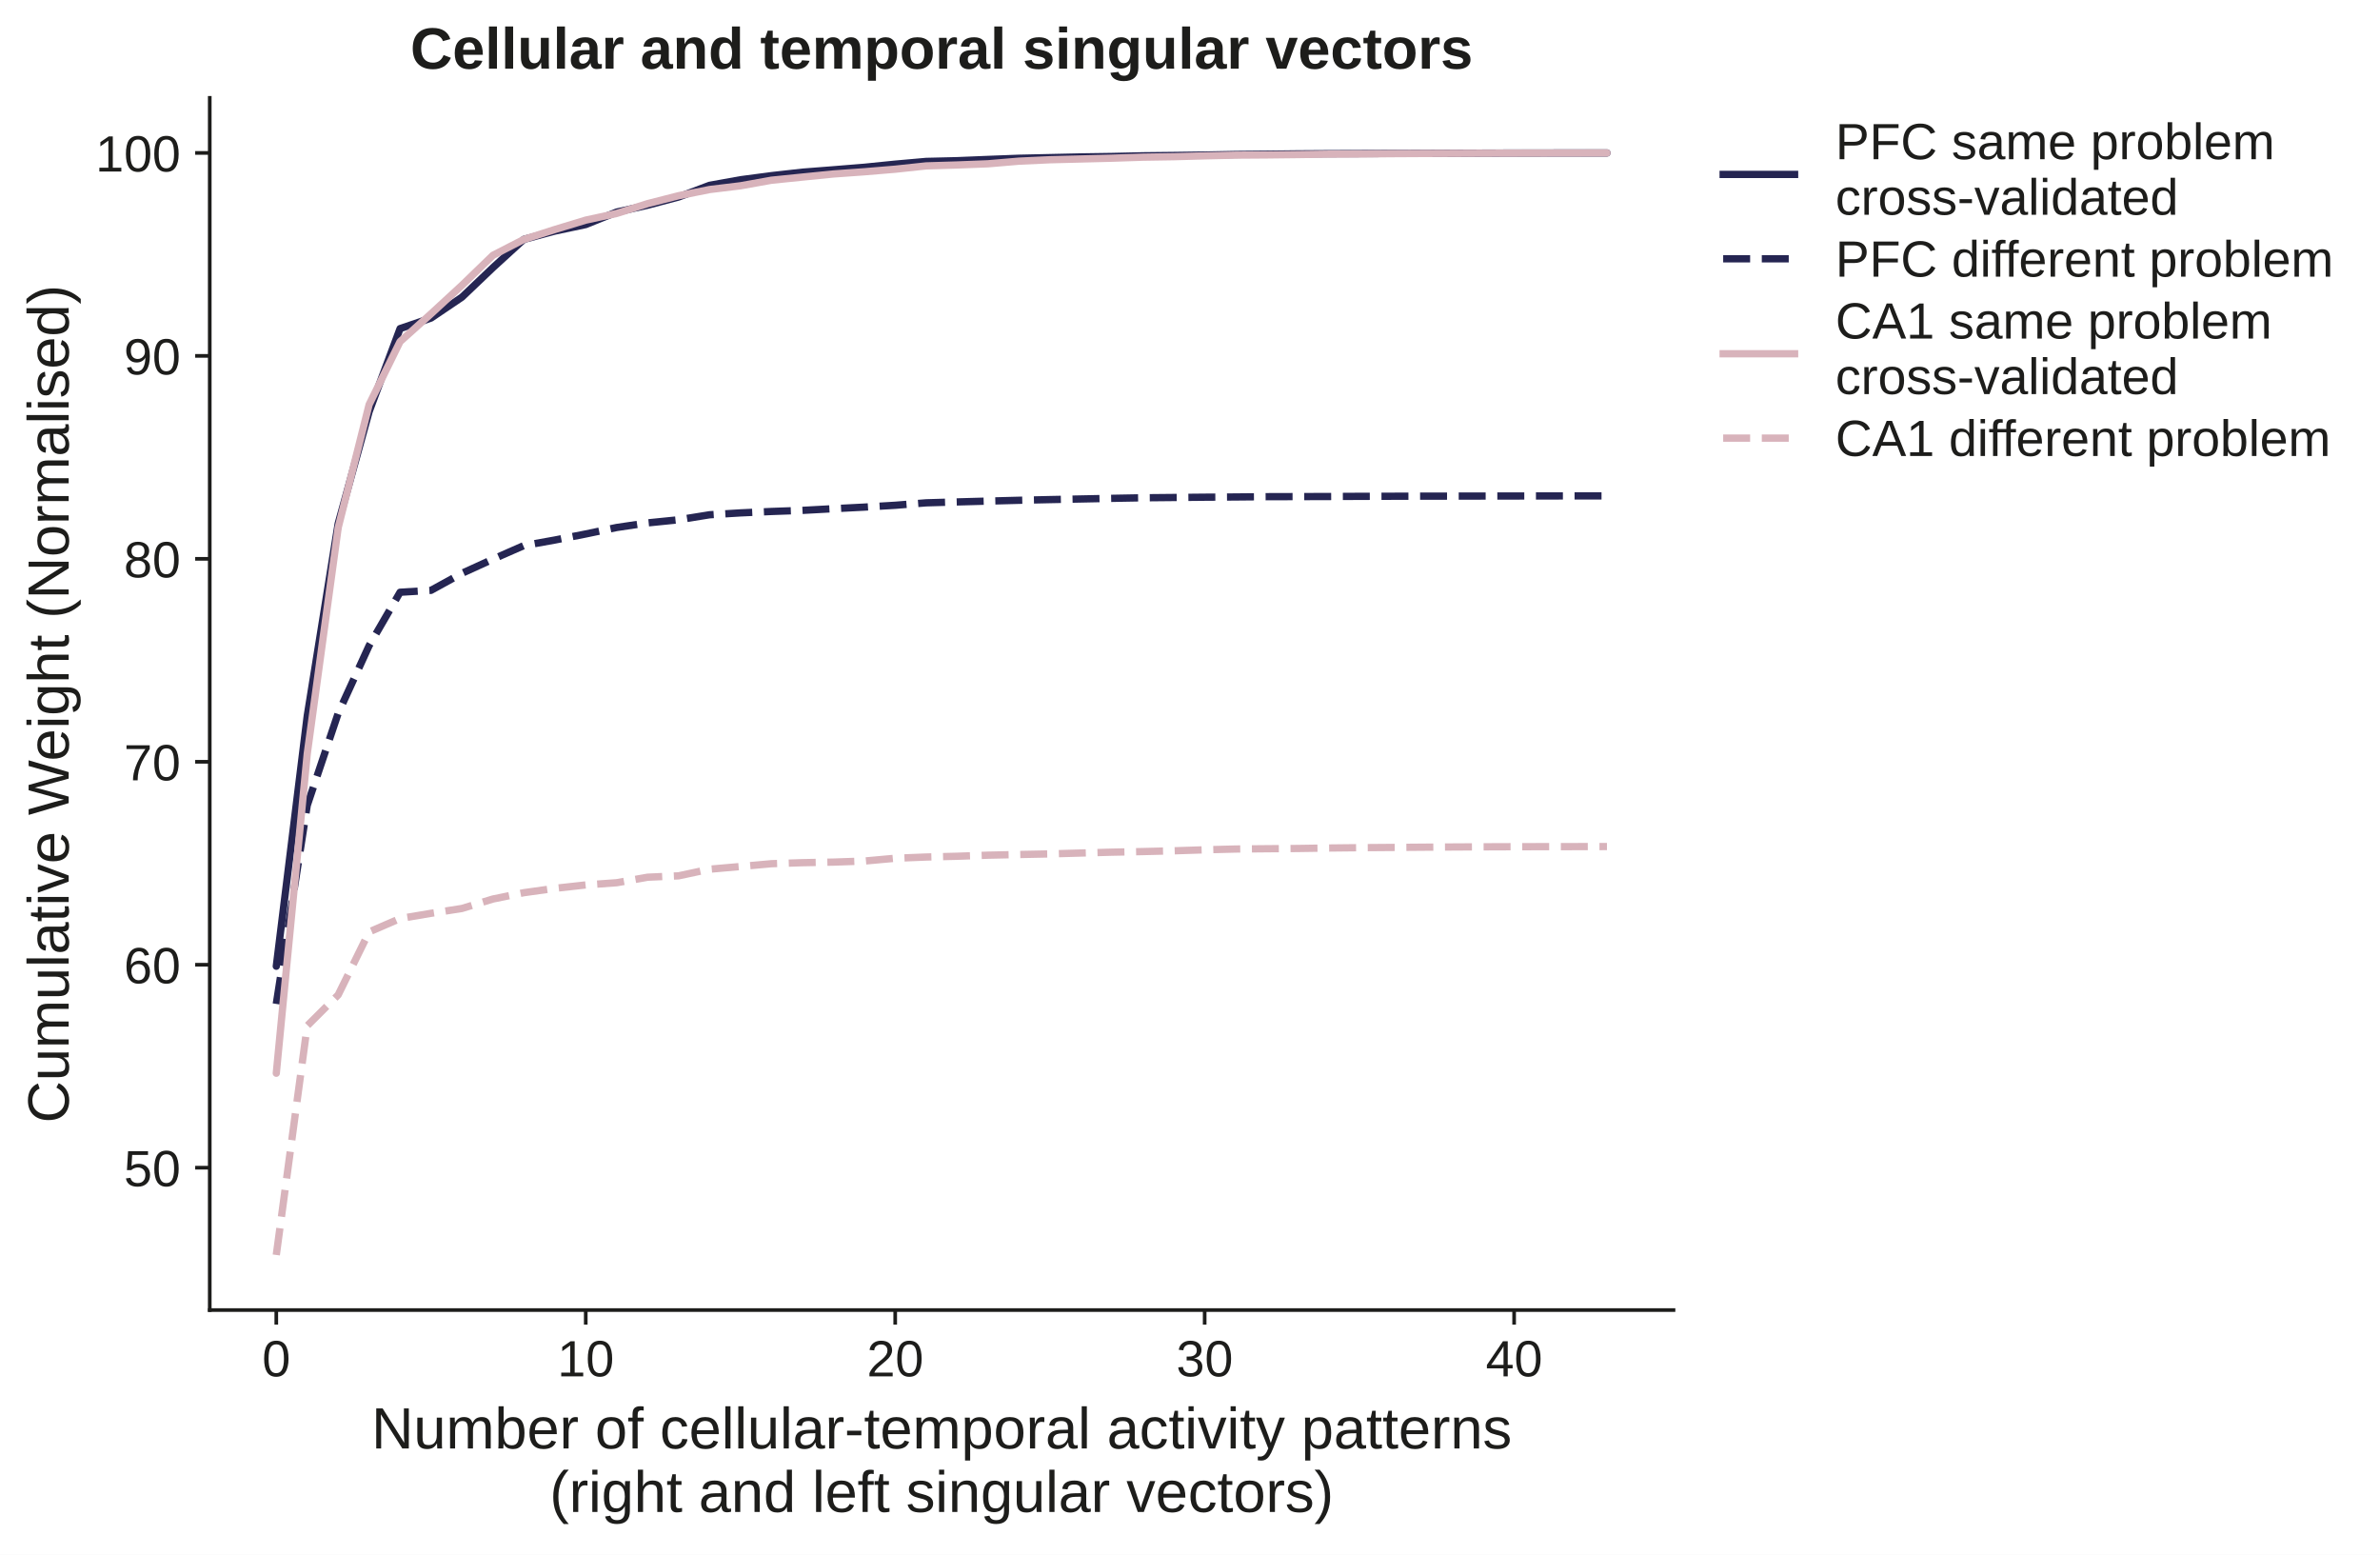
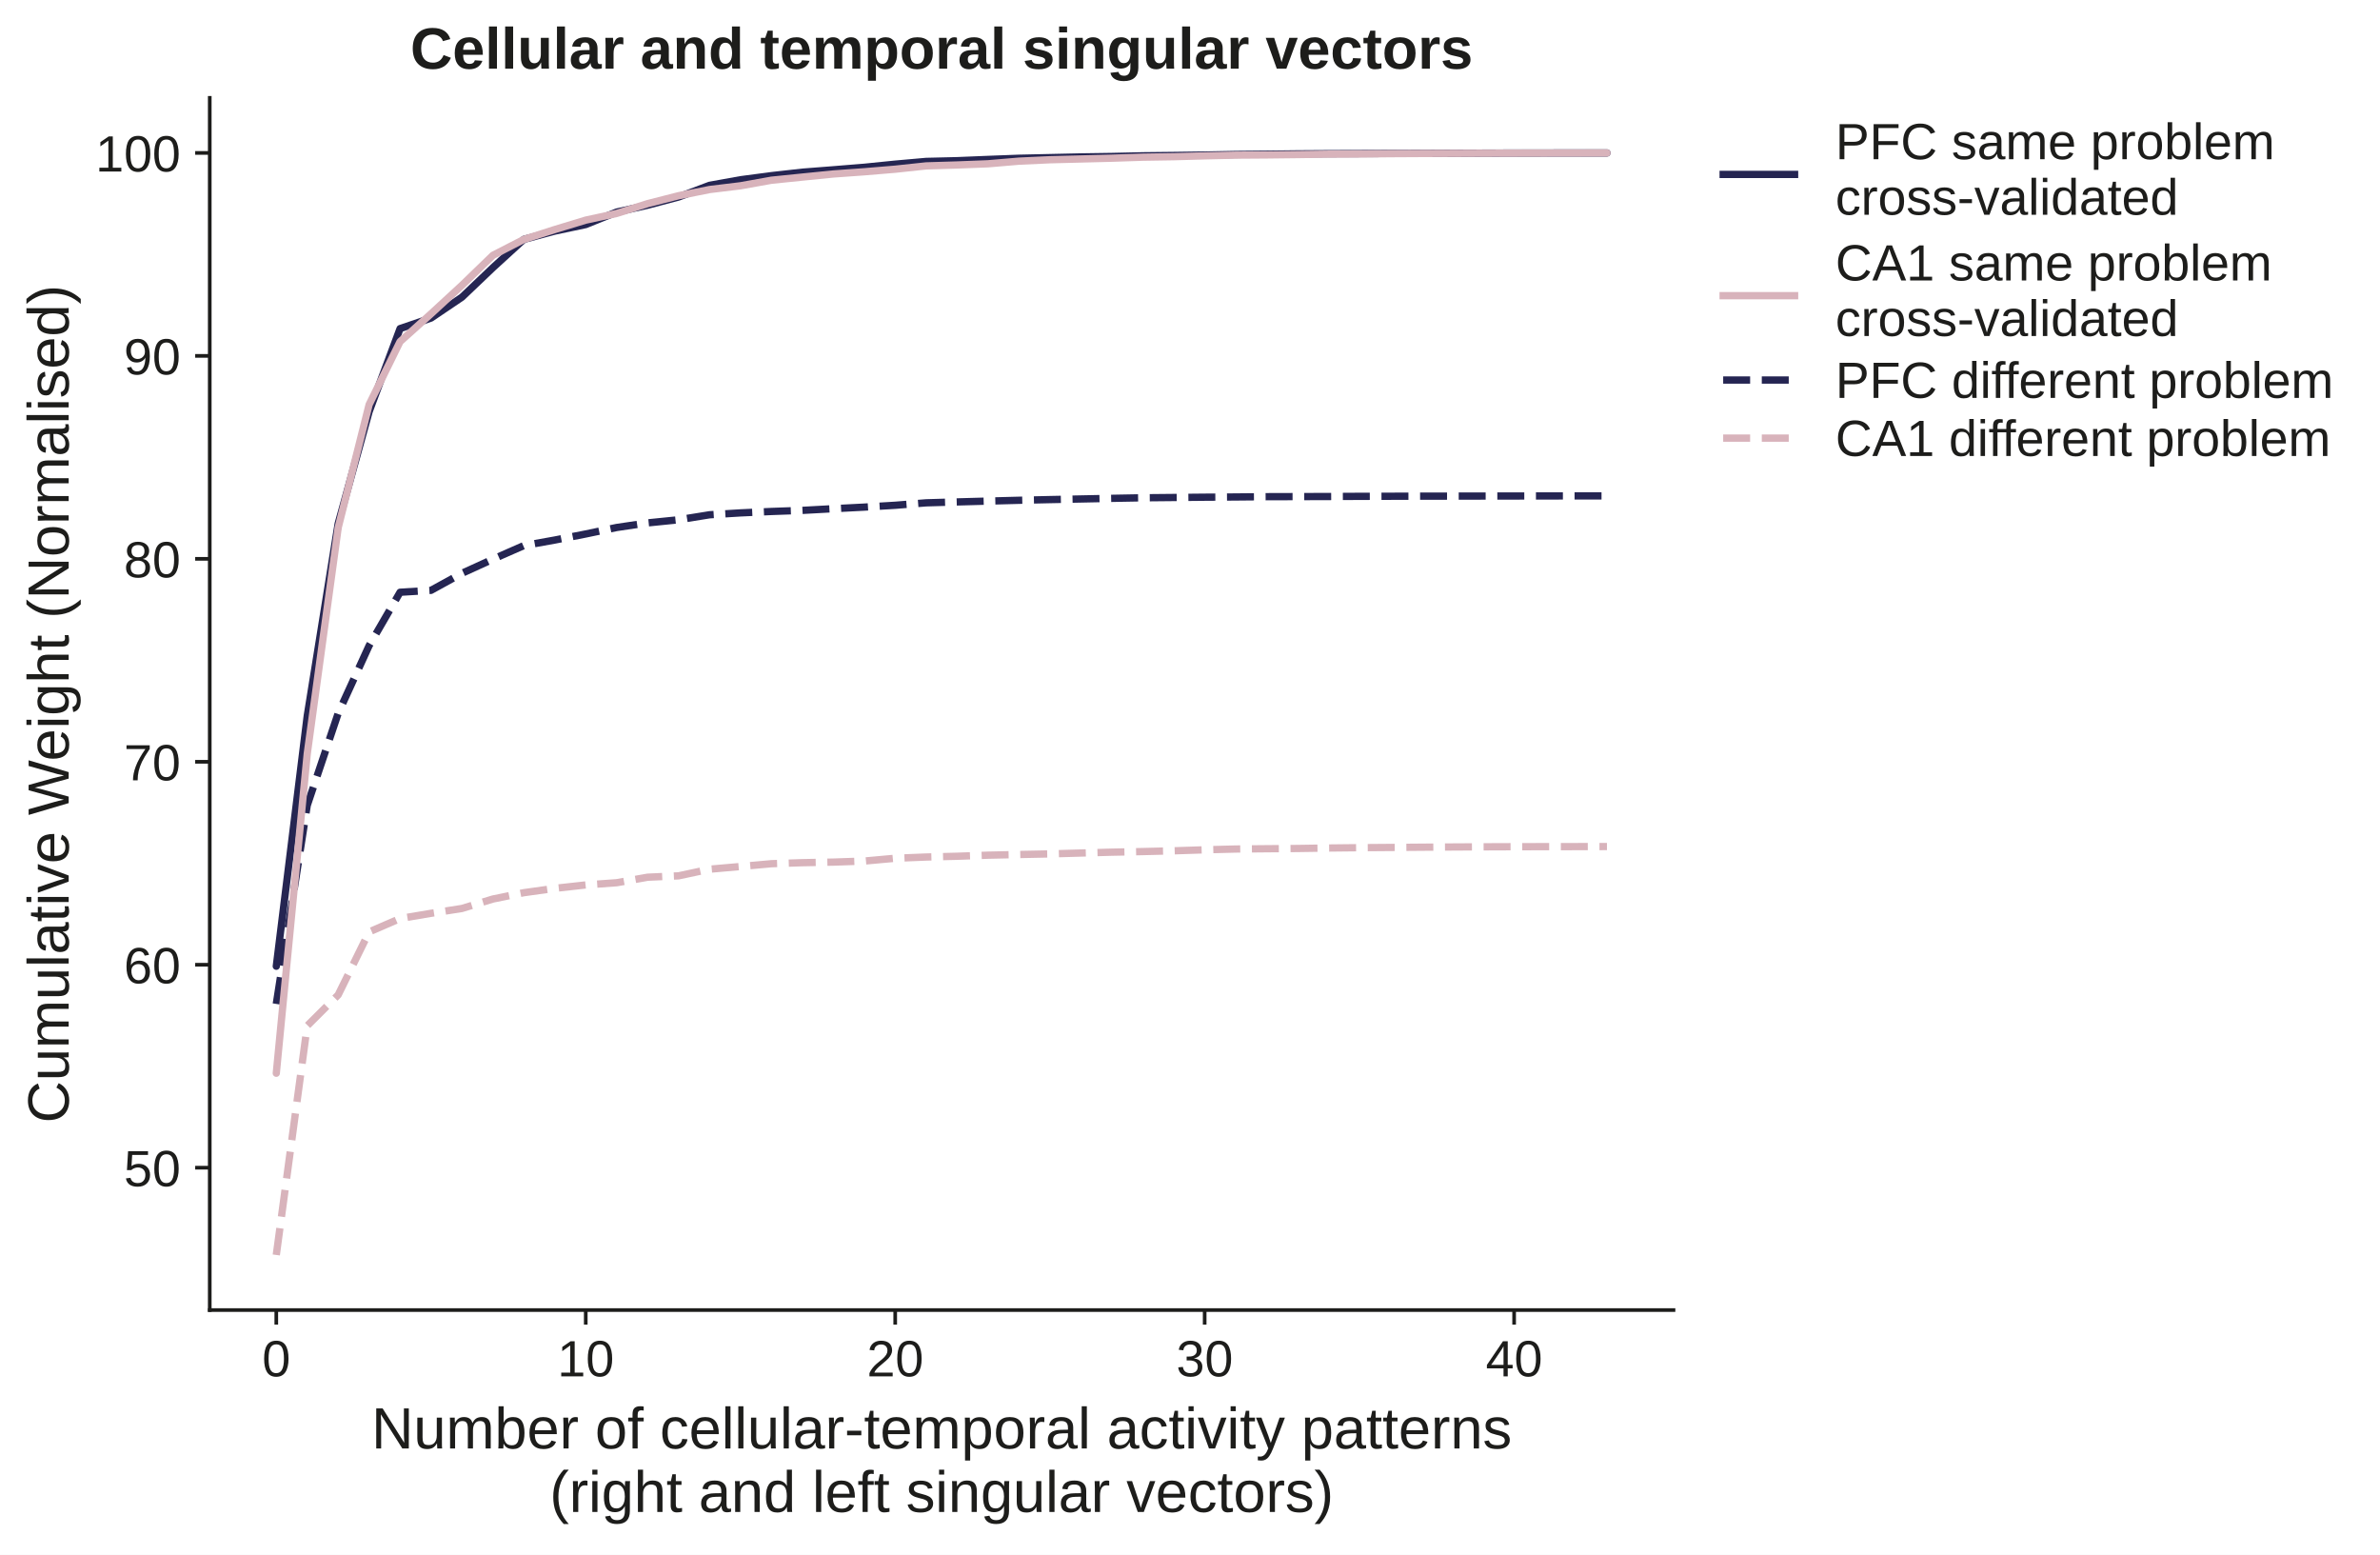
<svg xmlns="http://www.w3.org/2000/svg" xmlns:xlink="http://www.w3.org/1999/xlink" width="326.624pt" height="213.328pt" viewBox="0 0 326.624 213.328" version="1.1">
  <defs>
    <style type="text/css">*{stroke-linejoin: round; stroke-linecap: butt}</style>
  </defs>
  <g id="figure_1">
    <g id="patch_1">
      <path d="M 0 213.328  L 326.624 213.328  L 326.624 0  L 0 0  z " style="fill: #ffffff" />
    </g>
    <g id="axes_1">
      <g id="patch_2">
        <path d="M 28.786 179.744  L 229.666 179.744  L 229.666 13.424  L 28.786 13.424  z " style="fill: #ffffff" />
      </g>
      <g id="matplotlib.axis_1">
        <g id="xtick_1">
          <g id="line2d_1">
            <defs>
-               <path id="m53c081efa1" d="M 0 0  L 0 2  " style="stroke: #1d1d1b; stroke-width: 0.5" />
+               <path id="m247fa0d03b" d="M 0 0  L 0 2  " style="stroke: #1d1d1b; stroke-width: 0.5" />
            </defs>
            <g>
-               <use xlink:href="#m53c081efa1" x="37.917" y="179.744" style="fill: #1d1d1b; stroke: #1d1d1b; stroke-width: 0.5" />
+               <use xlink:href="#m247fa0d03b" x="37.917" y="179.744" style="fill: #1d1d1b; stroke: #1d1d1b; stroke-width: 0.5" />
            </g>
          </g>
          <g id="text_1">
            <text style="font-size: 7px; font-family: 'Arial', 'Liberation Sans'; text-anchor: middle; fill: #1d1d1b" x="37.917" y="188.84" transform="rotate(-0 37.91669 188.8404)">0</text>
          </g>
        </g>
        <g id="xtick_2">
          <g id="line2d_2">
            <g>
-               <use xlink:href="#m53c081efa1" x="80.386" y="179.744" style="fill: #1d1d1b; stroke: #1d1d1b; stroke-width: 0.5" />
+               <use xlink:href="#m247fa0d03b" x="80.386" y="179.744" style="fill: #1d1d1b; stroke: #1d1d1b; stroke-width: 0.5" />
            </g>
          </g>
          <g id="text_2">
            <text style="font-size: 7px; font-family: 'Arial', 'Liberation Sans'; text-anchor: middle; fill: #1d1d1b" x="80.386" y="188.84" transform="rotate(-0 80.38604 188.8404)">10</text>
          </g>
        </g>
        <g id="xtick_3">
          <g id="line2d_3">
            <g>
-               <use xlink:href="#m53c081efa1" x="122.855" y="179.744" style="fill: #1d1d1b; stroke: #1d1d1b; stroke-width: 0.5" />
+               <use xlink:href="#m247fa0d03b" x="122.855" y="179.744" style="fill: #1d1d1b; stroke: #1d1d1b; stroke-width: 0.5" />
            </g>
          </g>
          <g id="text_3">
            <text style="font-size: 7px; font-family: 'Arial', 'Liberation Sans'; text-anchor: middle; fill: #1d1d1b" x="122.855" y="188.84" transform="rotate(-0 122.8554 188.8404)">20</text>
          </g>
        </g>
        <g id="xtick_4">
          <g id="line2d_4">
            <g>
-               <use xlink:href="#m53c081efa1" x="165.325" y="179.744" style="fill: #1d1d1b; stroke: #1d1d1b; stroke-width: 0.5" />
+               <use xlink:href="#m247fa0d03b" x="165.325" y="179.744" style="fill: #1d1d1b; stroke: #1d1d1b; stroke-width: 0.5" />
            </g>
          </g>
          <g id="text_4">
            <text style="font-size: 7px; font-family: 'Arial', 'Liberation Sans'; text-anchor: middle; fill: #1d1d1b" x="165.325" y="188.84" transform="rotate(-0 165.3247 188.8404)">30</text>
          </g>
        </g>
        <g id="xtick_5">
          <g id="line2d_5">
            <g>
-               <use xlink:href="#m53c081efa1" x="207.794" y="179.744" style="fill: #1d1d1b; stroke: #1d1d1b; stroke-width: 0.5" />
+               <use xlink:href="#m247fa0d03b" x="207.794" y="179.744" style="fill: #1d1d1b; stroke: #1d1d1b; stroke-width: 0.5" />
            </g>
          </g>
          <g id="text_5">
            <text style="font-size: 7px; font-family: 'Arial', 'Liberation Sans'; text-anchor: middle; fill: #1d1d1b" x="207.794" y="188.84" transform="rotate(-0 207.7941 188.8404)">40</text>
          </g>
        </g>
        <g id="text_6">
          <text style="font-size: 8px; font-family: 'Arial', 'Liberation Sans'; fill: #1d1d1b" transform="translate(50.97891 198.7374)">Number of cellular-temporal activity patterns</text>
          <text style="font-size: 8px; font-family: 'Arial', 'Liberation Sans'; fill: #1d1d1b" transform="translate(75.42891 207.4444)">(right and left singular vectors)</text>
        </g>
      </g>
      <g id="matplotlib.axis_2">
        <g id="ytick_1">
          <g id="line2d_6">
            <defs>
-               <path id="m6e8a4b490f" d="M 0 0  L -2 0  " style="stroke: #1d1d1b; stroke-width: 0.5" />
+               <path id="m02db8ad645" d="M 0 0  L -2 0  " style="stroke: #1d1d1b; stroke-width: 0.5" />
            </defs>
            <g>
-               <use xlink:href="#m6e8a4b490f" x="28.786" y="160.211" style="fill: #1d1d1b; stroke: #1d1d1b; stroke-width: 0.5" />
+               <use xlink:href="#m02db8ad645" x="28.786" y="160.211" style="fill: #1d1d1b; stroke: #1d1d1b; stroke-width: 0.5" />
            </g>
          </g>
          <g id="text_7">
            <text style="font-size: 7px; font-family: 'Arial', 'Liberation Sans'; text-anchor: end; fill: #1d1d1b" x="24.786" y="162.759" transform="rotate(-0 24.78578 162.7593)">50</text>
          </g>
        </g>
        <g id="ytick_2">
          <g id="line2d_7">
            <g>
-               <use xlink:href="#m6e8a4b490f" x="28.786" y="132.366" style="fill: #1d1d1b; stroke: #1d1d1b; stroke-width: 0.5" />
+               <use xlink:href="#m02db8ad645" x="28.786" y="132.366" style="fill: #1d1d1b; stroke: #1d1d1b; stroke-width: 0.5" />
            </g>
          </g>
          <g id="text_8">
            <text style="font-size: 7px; font-family: 'Arial', 'Liberation Sans'; text-anchor: end; fill: #1d1d1b" x="24.786" y="134.914" transform="rotate(-0 24.78578 134.9139)">60</text>
          </g>
        </g>
        <g id="ytick_3">
          <g id="line2d_8">
            <g>
-               <use xlink:href="#m6e8a4b490f" x="28.786" y="104.52" style="fill: #1d1d1b; stroke: #1d1d1b; stroke-width: 0.5" />
+               <use xlink:href="#m02db8ad645" x="28.786" y="104.52" style="fill: #1d1d1b; stroke: #1d1d1b; stroke-width: 0.5" />
            </g>
          </g>
          <g id="text_9">
            <text style="font-size: 7px; font-family: 'Arial', 'Liberation Sans'; text-anchor: end; fill: #1d1d1b" x="24.786" y="107.069" transform="rotate(-0 24.78578 107.0685)">70</text>
          </g>
        </g>
        <g id="ytick_4">
          <g id="line2d_9">
            <g>
-               <use xlink:href="#m6e8a4b490f" x="28.786" y="76.675" style="fill: #1d1d1b; stroke: #1d1d1b; stroke-width: 0.5" />
+               <use xlink:href="#m02db8ad645" x="28.786" y="76.675" style="fill: #1d1d1b; stroke: #1d1d1b; stroke-width: 0.5" />
            </g>
          </g>
          <g id="text_10">
            <text style="font-size: 7px; font-family: 'Arial', 'Liberation Sans'; text-anchor: end; fill: #1d1d1b" x="24.786" y="79.223" transform="rotate(-0 24.78578 79.22311)">80</text>
          </g>
        </g>
        <g id="ytick_5">
          <g id="line2d_10">
            <g>
-               <use xlink:href="#m6e8a4b490f" x="28.786" y="48.83" style="fill: #1d1d1b; stroke: #1d1d1b; stroke-width: 0.5" />
+               <use xlink:href="#m02db8ad645" x="28.786" y="48.83" style="fill: #1d1d1b; stroke: #1d1d1b; stroke-width: 0.5" />
            </g>
          </g>
          <g id="text_11">
            <text style="font-size: 7px; font-family: 'Arial', 'Liberation Sans'; text-anchor: end; fill: #1d1d1b" x="24.786" y="51.378" transform="rotate(-0 24.78578 51.37771)">90</text>
          </g>
        </g>
        <g id="ytick_6">
          <g id="line2d_11">
            <g>
-               <use xlink:href="#m6e8a4b490f" x="28.786" y="20.984" style="fill: #1d1d1b; stroke: #1d1d1b; stroke-width: 0.5" />
+               <use xlink:href="#m02db8ad645" x="28.786" y="20.984" style="fill: #1d1d1b; stroke: #1d1d1b; stroke-width: 0.5" />
            </g>
          </g>
          <g id="text_12">
            <text style="font-size: 7px; font-family: 'Arial', 'Liberation Sans'; text-anchor: end; fill: #1d1d1b" x="24.786" y="23.532" transform="rotate(-0 24.78578 23.53231)">100</text>
          </g>
        </g>
        <g id="text_13">
          <text style="font-size: 8px; font-family: 'Arial', 'Liberation Sans'; text-anchor: middle; fill: #1d1d1b" x="9.424" y="96.584" transform="rotate(-90 9.424219 96.58422)">Cumulative Weight (Normalised)</text>
        </g>
      </g>
      <g id="line2d_12">
-         <path d="M 37.917 132.57  L 42.164 98.22  L 46.411 71.844  L 50.657 56.475  L 54.904 45.086  L 59.151 43.639  L 63.398 40.771  L 67.645 36.723  L 71.892 32.844  L 76.139 31.706  L 80.386 30.808  L 84.633 29.095  L 88.88 28.155  L 93.127 27.03  L 97.374 25.429  L 101.621 24.662  L 105.868 24.101  L 110.115 23.625  L 114.362 23.296  L 118.608 22.952  L 122.855 22.523  L 127.102 22.147  L 131.349 22.046  L 135.596 21.874  L 139.843 21.715  L 144.09 21.623  L 148.337 21.531  L 152.584 21.47  L 156.831 21.376  L 161.078 21.33  L 165.325 21.273  L 169.572 21.195  L 173.819 21.156  L 178.066 21.109  L 182.312 21.082  L 186.559 21.07  L 190.806 21.056  L 195.053 21.049  L 199.3 21.029  L 203.547 21.007  L 207.794 20.995  L 212.041 20.991  L 216.288 20.988  L 220.535 20.984  " clip-path="url(#p7da9e7e424)" style="fill: none; stroke: #252552; stroke-linecap: round" />
+         <path d="M 37.917 132.57  L 42.164 98.22  L 46.411 71.844  L 50.657 56.475  L 54.904 45.086  L 59.151 43.639  L 63.398 40.771  L 67.645 36.723  L 71.892 32.844  L 76.139 31.706  L 80.386 30.808  L 84.633 29.095  L 88.88 28.155  L 93.127 27.03  L 97.374 25.429  L 101.621 24.662  L 105.868 24.101  L 110.115 23.625  L 114.362 23.296  L 118.608 22.952  L 122.855 22.523  L 127.102 22.147  L 131.349 22.046  L 135.596 21.874  L 139.843 21.715  L 144.09 21.623  L 148.337 21.531  L 152.584 21.47  L 156.831 21.376  L 161.078 21.33  L 165.325 21.273  L 169.572 21.195  L 173.819 21.156  L 178.066 21.109  L 182.312 21.082  L 186.559 21.07  L 190.806 21.056  L 195.053 21.049  L 199.3 21.029  L 203.547 21.007  L 207.794 20.995  L 212.041 20.991  L 216.288 20.988  L 220.535 20.984  " clip-path="url(#p1949987e9d)" style="fill: none; stroke: #252552; stroke-linecap: round" />
      </g>
      <g id="line2d_13">
-         <path d="M 37.917 137.742  L 42.164 110.499  L 46.411 97.866  L 50.657 88.584  L 54.904 81.26  L 59.151 80.997  L 63.398 78.659  L 67.645 76.72  L 71.892 74.854  L 76.139 74.094  L 80.386 73.263  L 84.633 72.373  L 88.88 71.743  L 93.127 71.314  L 97.374 70.629  L 101.621 70.37  L 105.868 70.175  L 110.115 70.026  L 114.362 69.795  L 118.608 69.578  L 122.855 69.324  L 127.102 68.989  L 131.349 68.866  L 135.596 68.751  L 139.843 68.64  L 144.09 68.545  L 148.337 68.461  L 152.584 68.375  L 156.831 68.298  L 161.078 68.258  L 165.325 68.217  L 169.572 68.187  L 173.819 68.147  L 178.066 68.135  L 182.312 68.123  L 186.559 68.099  L 190.806 68.087  L 195.053 68.075  L 199.3 68.068  L 203.547 68.06  L 207.794 68.053  L 212.041 68.045  L 216.288 68.041  L 220.535 68.035  " clip-path="url(#p7da9e7e424)" style="fill: none; stroke-dasharray: 3.7,1.6; stroke-dashoffset: 0; stroke: #252552" />
+         <path d="M 37.917 137.742  L 42.164 110.499  L 46.411 97.866  L 50.657 88.584  L 54.904 81.26  L 59.151 80.997  L 63.398 78.659  L 67.645 76.72  L 71.892 74.854  L 76.139 74.094  L 80.386 73.263  L 84.633 72.373  L 88.88 71.743  L 93.127 71.314  L 97.374 70.629  L 101.621 70.37  L 105.868 70.175  L 110.115 70.026  L 114.362 69.795  L 118.608 69.578  L 122.855 69.324  L 127.102 68.989  L 131.349 68.866  L 135.596 68.751  L 139.843 68.64  L 144.09 68.545  L 148.337 68.461  L 152.584 68.375  L 156.831 68.298  L 161.078 68.258  L 165.325 68.217  L 169.572 68.187  L 173.819 68.147  L 178.066 68.135  L 182.312 68.123  L 186.559 68.099  L 190.806 68.087  L 195.053 68.075  L 199.3 68.068  L 203.547 68.06  L 207.794 68.053  L 212.041 68.045  L 216.288 68.041  L 220.535 68.035  " clip-path="url(#p1949987e9d)" style="fill: none; stroke-dasharray: 3.7,1.6; stroke-dashoffset: 0; stroke: #252552" />
      </g>
      <g id="line2d_14">
-         <path d="M 37.917 147.251  L 42.164 103.419  L 46.411 72.397  L 50.657 55.514  L 54.904 46.871  L 59.151 43.055  L 63.398 39.142  L 67.645 35.031  L 71.892 32.85  L 76.139 31.492  L 80.386 30.202  L 84.633 29.283  L 88.88 27.939  L 93.127 26.853  L 97.374 26.006  L 101.621 25.49  L 105.868 24.728  L 110.115 24.296  L 114.362 23.871  L 118.608 23.568  L 122.855 23.215  L 127.102 22.761  L 131.349 22.634  L 135.596 22.471  L 139.843 22.112  L 144.09 21.917  L 148.337 21.811  L 152.584 21.705  L 156.831 21.566  L 161.078 21.499  L 165.325 21.381  L 169.572 21.284  L 173.819 21.255  L 178.066 21.206  L 182.312 21.146  L 186.559 21.124  L 190.806 21.082  L 195.053 21.059  L 199.3 21.041  L 203.547 21.021  L 207.794 21.01  L 212.041 21.001  L 216.288 20.993  L 220.535 20.984  " clip-path="url(#p7da9e7e424)" style="fill: none; stroke: #d8b3bb; stroke-linecap: round" />
+         <path d="M 37.917 147.251  L 42.164 103.419  L 46.411 72.397  L 50.657 55.514  L 54.904 46.871  L 59.151 43.055  L 63.398 39.142  L 67.645 35.031  L 71.892 32.85  L 76.139 31.492  L 80.386 30.202  L 84.633 29.283  L 88.88 27.939  L 93.127 26.853  L 97.374 26.006  L 101.621 25.49  L 105.868 24.728  L 110.115 24.296  L 114.362 23.871  L 118.608 23.568  L 122.855 23.215  L 127.102 22.761  L 131.349 22.634  L 135.596 22.471  L 139.843 22.112  L 144.09 21.917  L 148.337 21.811  L 152.584 21.705  L 156.831 21.566  L 161.078 21.499  L 165.325 21.381  L 169.572 21.284  L 173.819 21.255  L 178.066 21.206  L 182.312 21.146  L 186.559 21.124  L 190.806 21.082  L 195.053 21.059  L 199.3 21.041  L 203.547 21.021  L 207.794 21.01  L 212.041 21.001  L 216.288 20.993  L 220.535 20.984  " clip-path="url(#p1949987e9d)" style="fill: none; stroke: #d8b3bb; stroke-linecap: round" />
      </g>
      <g id="line2d_15">
-         <path d="M 37.917 172.184  L 42.164 140.735  L 46.411 136.502  L 50.657 127.864  L 54.904 126.021  L 59.151 125.309  L 63.398 124.644  L 67.645 123.348  L 71.892 122.48  L 76.139 121.885  L 80.386 121.415  L 84.633 121.111  L 88.88 120.356  L 93.127 120.168  L 97.374 119.258  L 101.621 118.887  L 105.868 118.504  L 110.115 118.363  L 114.362 118.283  L 118.608 118.139  L 122.855 117.755  L 127.102 117.586  L 131.349 117.481  L 135.596 117.333  L 139.843 117.243  L 144.09 117.158  L 148.337 117.038  L 152.584 116.92  L 156.831 116.838  L 161.078 116.733  L 165.325 116.596  L 169.572 116.489  L 173.819 116.449  L 178.066 116.415  L 182.312 116.351  L 186.559 116.306  L 190.806 116.273  L 195.053 116.239  L 199.3 116.208  L 203.547 116.186  L 207.794 116.17  L 212.041 116.162  L 216.288 116.156  L 220.535 116.147  " clip-path="url(#p7da9e7e424)" style="fill: none; stroke-dasharray: 3.7,1.6; stroke-dashoffset: 0; stroke: #d8b3bb" />
+         <path d="M 37.917 172.184  L 42.164 140.735  L 46.411 136.502  L 50.657 127.864  L 54.904 126.021  L 59.151 125.309  L 63.398 124.644  L 67.645 123.348  L 71.892 122.48  L 76.139 121.885  L 80.386 121.415  L 84.633 121.111  L 88.88 120.356  L 93.127 120.168  L 97.374 119.258  L 101.621 118.887  L 105.868 118.504  L 110.115 118.363  L 114.362 118.283  L 118.608 118.139  L 122.855 117.755  L 127.102 117.586  L 131.349 117.481  L 135.596 117.333  L 139.843 117.243  L 144.09 117.158  L 148.337 117.038  L 152.584 116.92  L 156.831 116.838  L 161.078 116.733  L 165.325 116.596  L 169.572 116.489  L 173.819 116.449  L 178.066 116.415  L 182.312 116.351  L 186.559 116.306  L 190.806 116.273  L 195.053 116.239  L 199.3 116.208  L 203.547 116.186  L 207.794 116.17  L 212.041 116.162  L 216.288 116.156  L 220.535 116.147  " clip-path="url(#p1949987e9d)" style="fill: none; stroke-dasharray: 3.7,1.6; stroke-dashoffset: 0; stroke: #d8b3bb" />
      </g>
      <g id="patch_3">
        <path d="M 28.786 179.744  L 28.786 13.424  " style="fill: none; stroke: #1d1d1b; stroke-width: 0.5; stroke-linejoin: miter; stroke-linecap: square" />
      </g>
      <g id="patch_4">
        <path d="M 28.786 179.744  L 229.666 179.744  " style="fill: none; stroke: #1d1d1b; stroke-width: 0.5; stroke-linejoin: miter; stroke-linecap: square" />
      </g>
      <g id="text_14">
        <text style="font-weight: 700; font-size: 8px; font-family: 'Arial', 'Liberation Sans'; text-anchor: middle; fill: #1d1d1b" x="129.226" y="9.424" transform="rotate(-0 129.2258 9.424219)">Cellular and temporal singular vectors</text>
      </g>
      <g id="legend_1">
        <g id="line2d_16">
          <path d="M 236.483 23.929  L 241.383 23.929  L 246.283 23.929  " style="fill: none; stroke: #252552; stroke-linecap: square" />
        </g>
        <g id="text_15">
          <text style="font-size: 7px; font-family: 'Arial', 'Liberation Sans'; fill: #1d1d1b" transform="translate(251.8834 21.84507)">PFC same problem</text>
          <text style="font-size: 7px; font-family: 'Arial', 'Liberation Sans'; fill: #1d1d1b" transform="translate(251.8834 29.46372)">cross-validated</text>
        </g>
        <g id="line2d_17">
-           <path d="M 236.483 35.508  L 241.383 35.508  L 246.283 35.508  " style="fill: none; stroke-dasharray: 3.7,1.6; stroke-dashoffset: 0; stroke: #252552" />
+           <path d="M 236.483 40.567  L 241.383 40.567  L 246.283 40.567  " style="fill: none; stroke: #d8b3bb; stroke-linecap: square" />
        </g>
        <g id="text_16">
-           <text style="font-size: 7px; font-family: 'Arial', 'Liberation Sans'; text-anchor: start; fill: #1d1d1b" x="251.883" y="37.958" transform="rotate(-0 251.8834 37.95772)">PFC different problem</text>
+           <text style="font-size: 7px; font-family: 'Arial', 'Liberation Sans'; fill: #1d1d1b" transform="translate(251.8834 38.48237)">CA1 same problem</text>
+           <text style="font-size: 7px; font-family: 'Arial', 'Liberation Sans'; fill: #1d1d1b" transform="translate(251.8834 46.10102)">cross-validated</text>
        </g>
        <g id="line2d_18">
-           <path d="M 236.483 48.536  L 241.383 48.536  L 246.283 48.536  " style="fill: none; stroke: #d8b3bb; stroke-linecap: square" />
+           <path d="M 236.483 52.145  L 241.383 52.145  L 246.283 52.145  " style="fill: none; stroke-dasharray: 3.7,1.6; stroke-dashoffset: 0; stroke: #252552" />
        </g>
        <g id="text_17">
-           <text style="font-size: 7px; font-family: 'Arial', 'Liberation Sans'; fill: #1d1d1b" transform="translate(251.8834 46.45171)">CA1 same problem</text>
-           <text style="font-size: 7px; font-family: 'Arial', 'Liberation Sans'; fill: #1d1d1b" transform="translate(251.8834 54.07036)">cross-validated</text>
+           <text style="font-size: 7px; font-family: 'Arial', 'Liberation Sans'; text-anchor: start; fill: #1d1d1b" x="251.883" y="54.595" transform="rotate(-0 251.8834 54.59502)">PFC different problem</text>
        </g>
        <g id="line2d_19">
          <path d="M 236.483 60.114  L 241.383 60.114  L 246.283 60.114  " style="fill: none; stroke-dasharray: 3.7,1.6; stroke-dashoffset: 0; stroke: #d8b3bb" />
        </g>
        <g id="text_18">
          <text style="font-size: 7px; font-family: 'Arial', 'Liberation Sans'; text-anchor: start; fill: #1d1d1b" x="251.883" y="62.564" transform="rotate(-0 251.8834 62.56435)">CA1 different problem</text>
        </g>
      </g>
    </g>
  </g>
  <defs>
-     <clipPath id="p7da9e7e424">
+     <clipPath id="p1949987e9d">
      <rect x="28.786" y="13.424" width="200.88" height="166.32" />
    </clipPath>
  </defs>
</svg>
